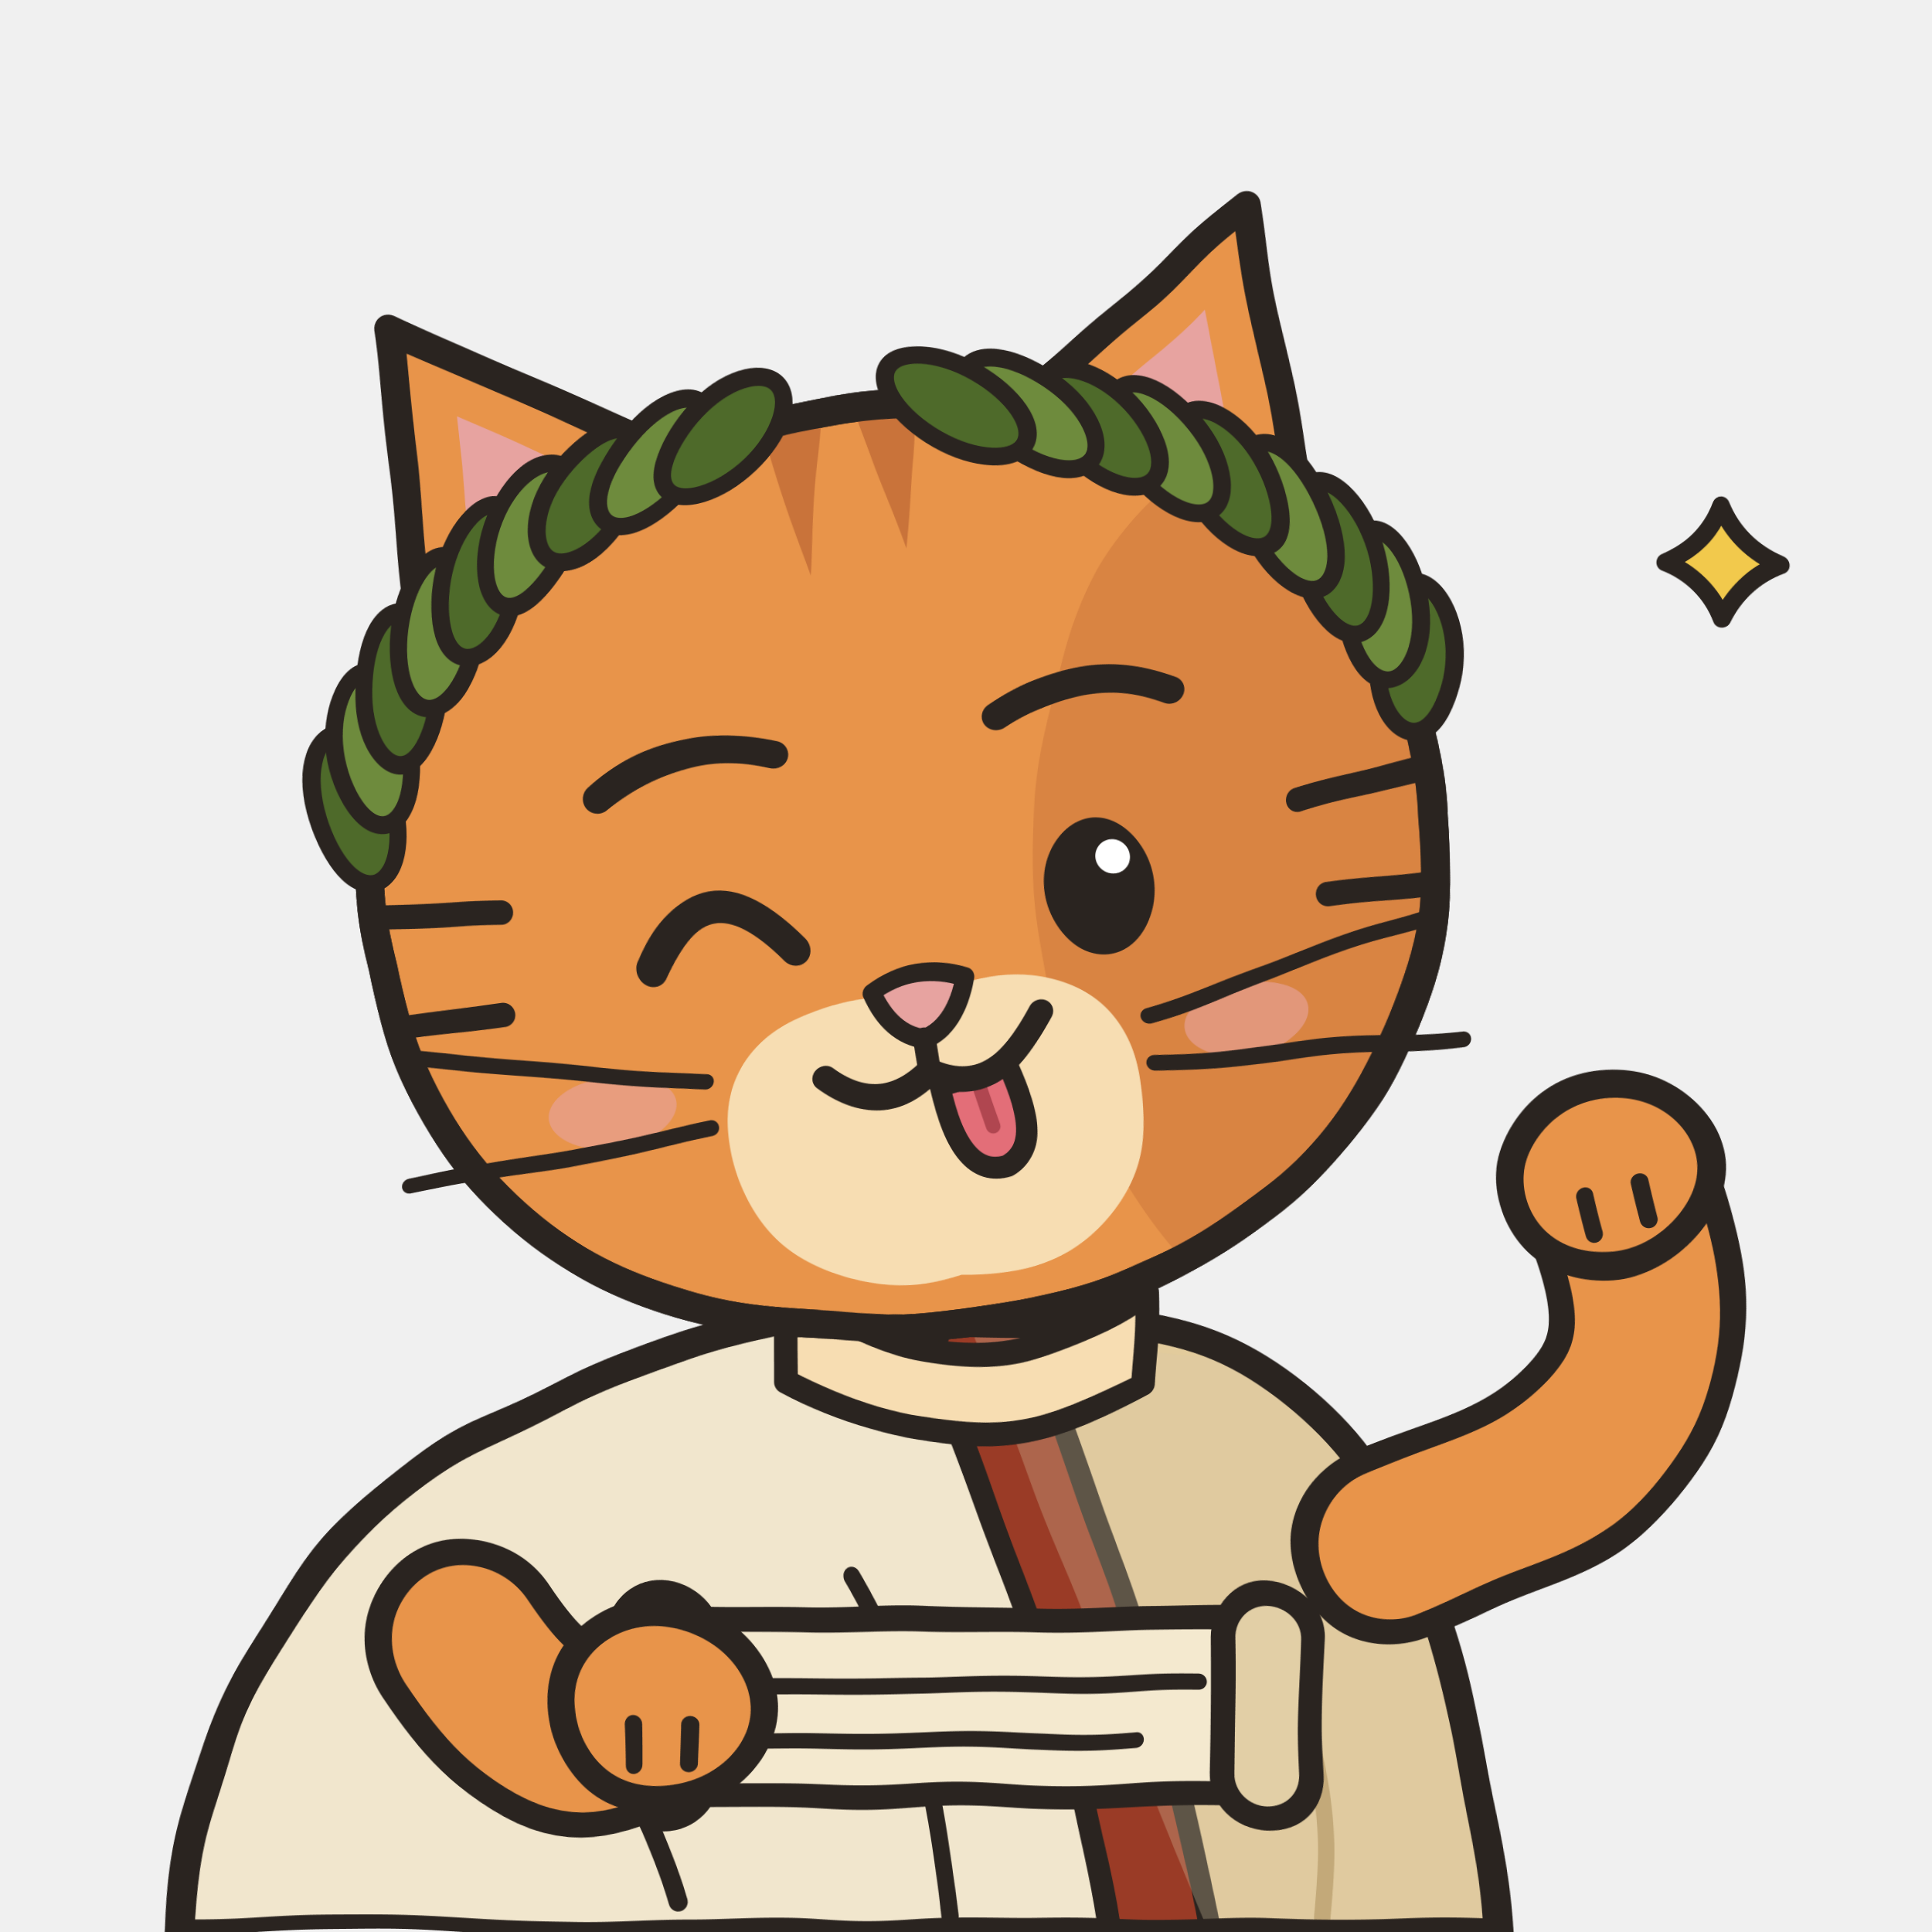
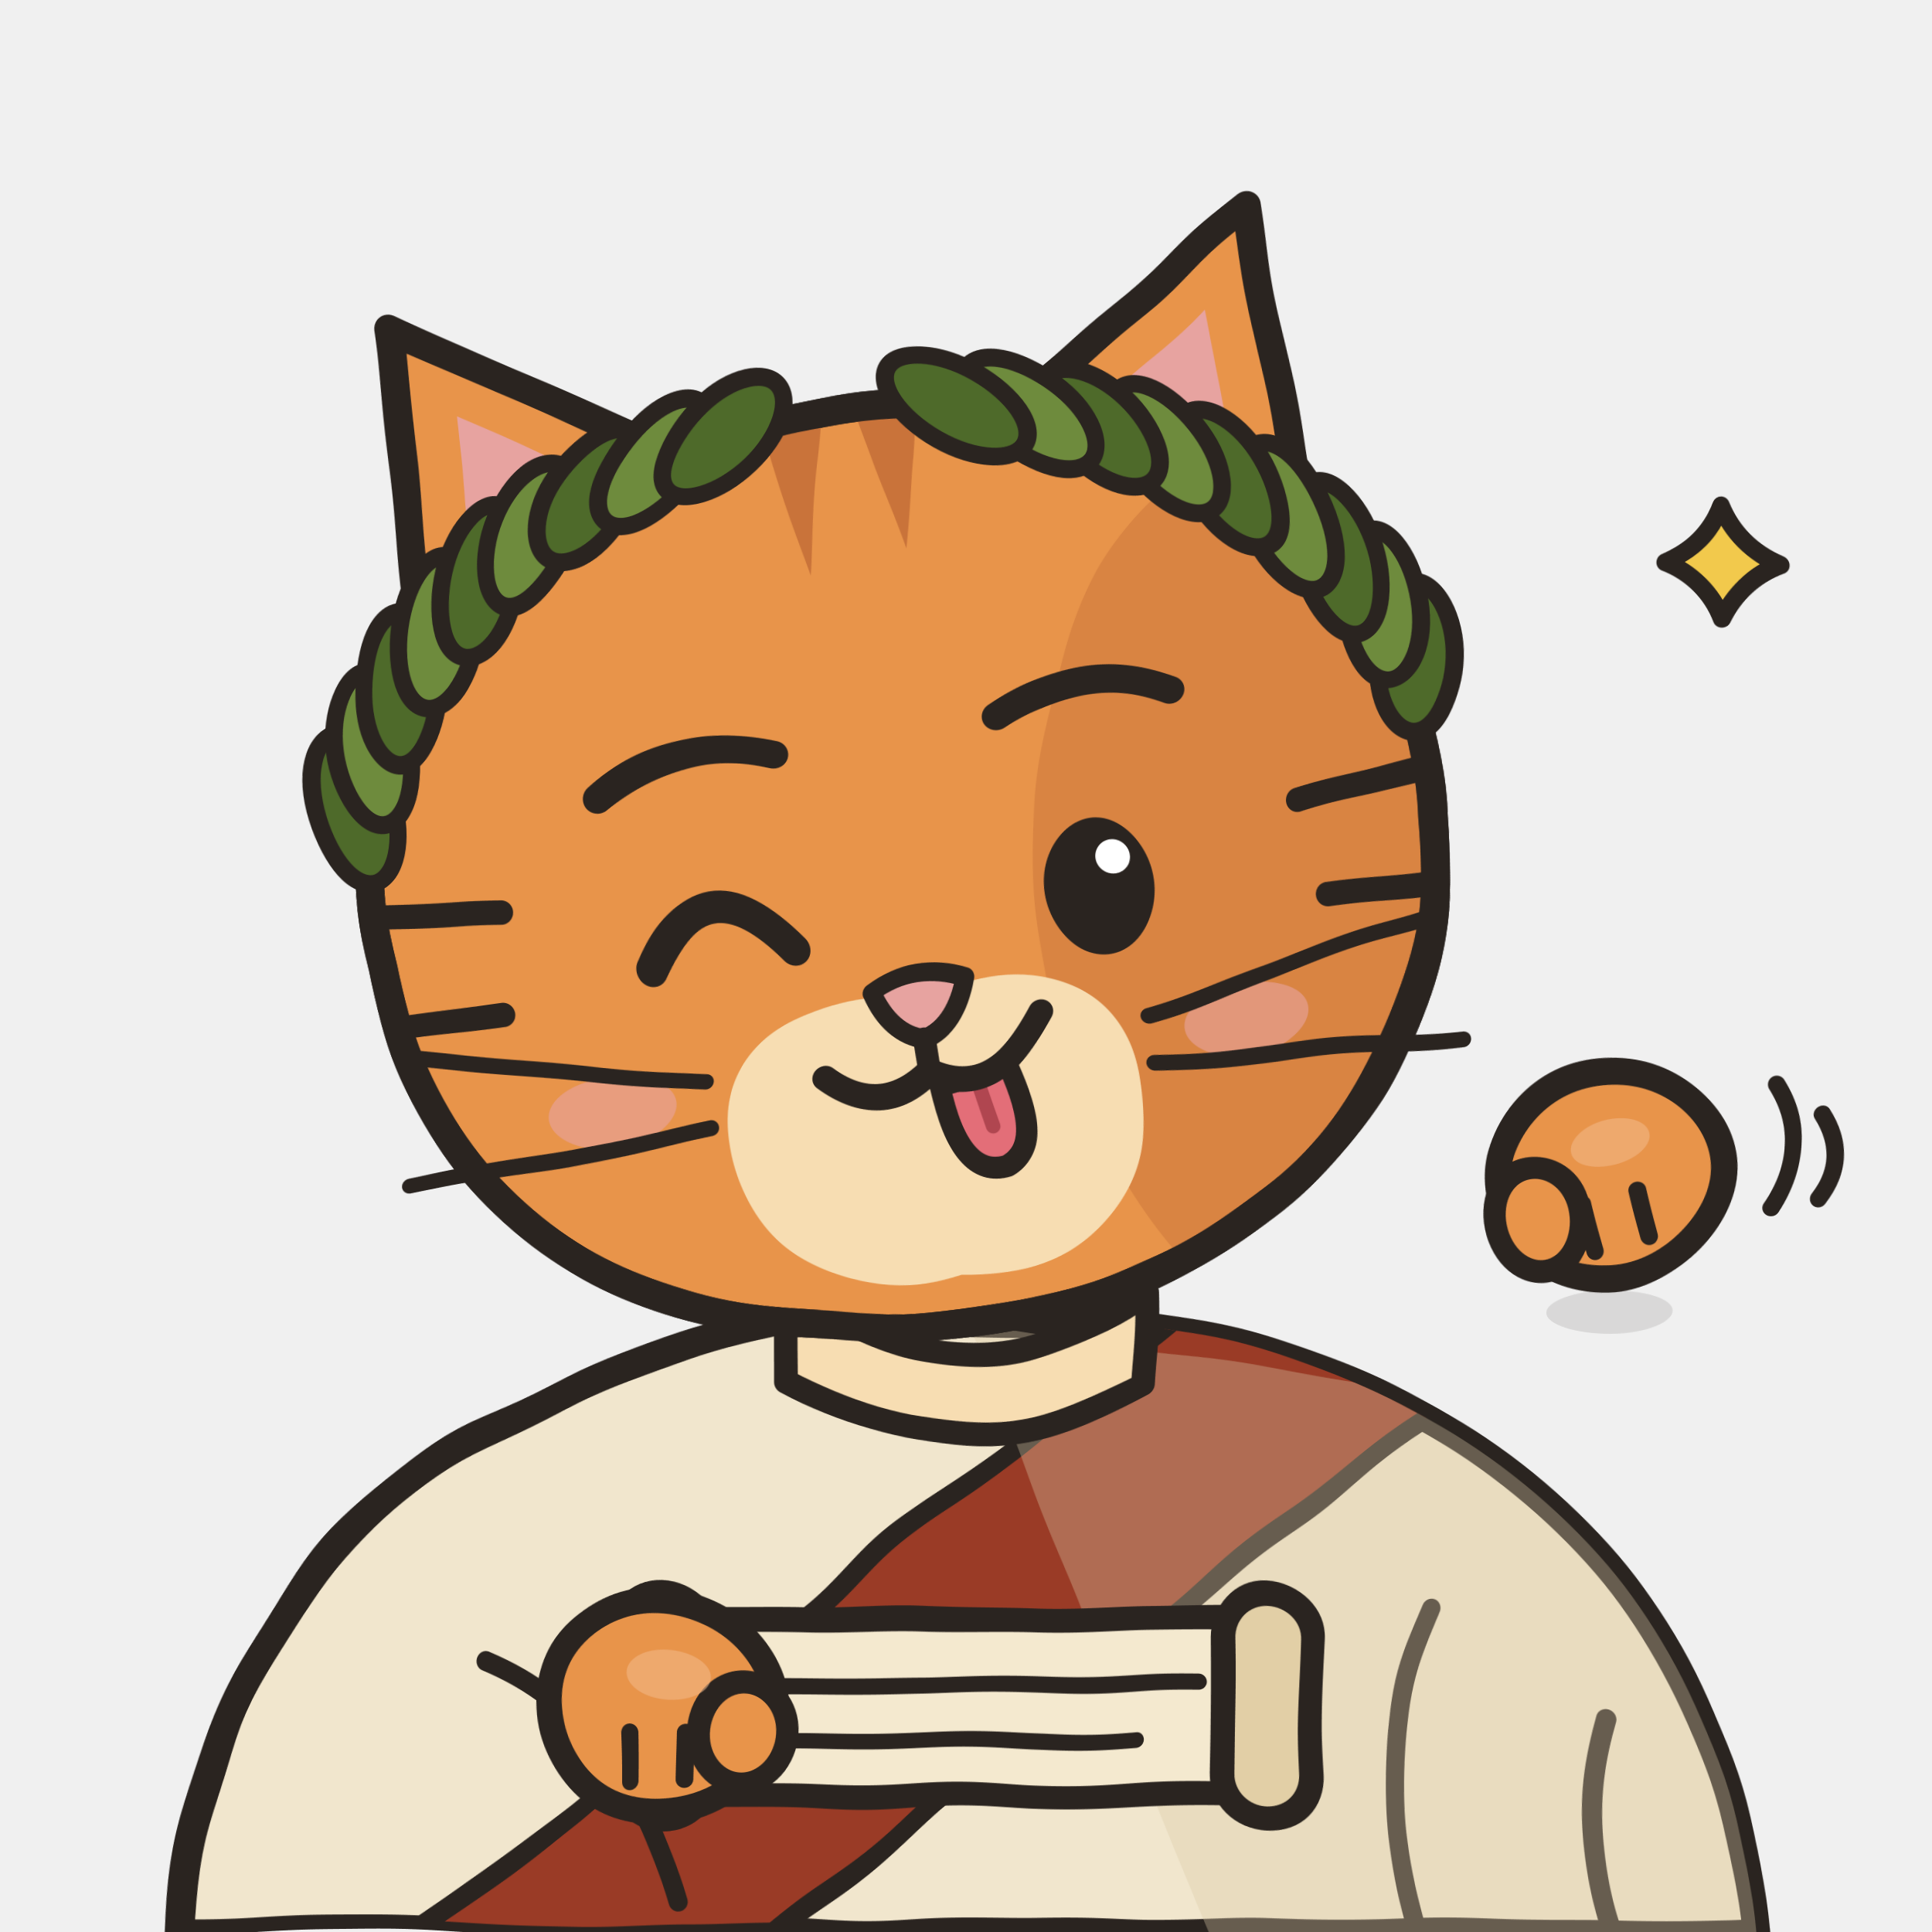
<svg xmlns="http://www.w3.org/2000/svg" viewBox="0 0 240 240" width="240" height="240">
  <defs>
    <filter id="rough" x="-5%" y="-5%" width="110%" height="110%">
      <feTurbulence type="fractalNoise" baseFrequency="0.035" numOctaves="2" seed="7" result="n" />
      <feDisplacementMap in="SourceGraphic" in2="n" scale="2.2" />
    </filter>
    <clipPath id="head">
      <path d="M54,96 C50,56 84,36 120,36 C156,36 190,56 186,96 C184,132 156,150 120,150 C84,150 56,132 54,96 Z" />
    </clipPath>
    <clipPath id="body">
-       <path d="M22,240 C26,196 58,170 100,164 L140,164 C154,166 168,176 174,190 C181,204 185,222 186,240 Z" />
+       <path d="M22,240 C26,196 58,170 100,164 L140,164 C182,170 214,196 218,240 Z" />
    </clipPath>
  </defs>
  <g filter="url(#rough)">
-     <path d="M22,240 C26,196 58,170 100,164 L140,164 C154,166 168,176 174,190 C181,204 185,222 186,240 Z" fill="#E2CB9C" />
+     <path d="M22,240 C26,196 58,170 100,164 L140,164 C182,170 214,196 218,240 Z" fill="#F1E6CD" stroke="#2A2420" stroke-width="3.6" stroke-linejoin="round" stroke-linecap="round" />
    <g clip-path="url(#body)">
-       <path d="M160,204 Q166,222 164,238" fill="none" stroke="#B99B66" stroke-width="2" stroke-linecap="round" stroke-linejoin="round" />
-       <path d="M0,140 L122,140 L122,168 C130,190 140,214 144,240 L0,240 Z" fill="#F1E6CD" stroke="#2A2420" stroke-width="2.6" stroke-linejoin="round" stroke-linecap="round" />
-       <path d="M122,168 C130,190 140,214 144,240" fill="none" stroke="#2A2420" stroke-width="15" stroke-linecap="round" />
-       <path d="M122,168 C130,190 140,214 144,240" fill="none" stroke="#9A3B26" stroke-width="9.5" stroke-linecap="round" />
+       <path d="M150,160 L190,166 L96,240 L52,240 Z" fill="#9A3B26" stroke="#2A2420" stroke-width="2.4" stroke-linejoin="round" stroke-linecap="round" />
      <path d="M60,206 Q78,214 84,236" fill="none" stroke="#2A2420" stroke-width="2.4" stroke-linecap="round" stroke-linejoin="round" />
-       <path d="M106,196 Q116,214 118,238" fill="none" stroke="#2A2420" stroke-width="2.2" stroke-linecap="round" stroke-linejoin="round" />
-       <path d="M120,164 L220,180 L220,240 L150,240 Z" fill="#D9C9A6" opacity=".3" />
+       <path d="M178,200 Q170,218 176,240" fill="none" stroke="#2A2420" stroke-width="2.4" stroke-linecap="round" stroke-linejoin="round" />
+       <path d="M200,214 Q196,228 200,240" fill="none" stroke="#2A2420" stroke-width="2.4" stroke-linecap="round" stroke-linejoin="round" />
+       <path d="M120,164 L220,180 L220,240 L150,240 Z" fill="#D9C9A6" opacity=".35" />
    </g>
-     <path d="M22,240 C26,196 58,170 100,164 L140,164 C154,166 168,176 174,190 C181,204 185,222 186,240 Z" fill="none" stroke="#2A2420" stroke-width="3.6" stroke-linejoin="round" stroke-linecap="round" />
    <path d="M98,160 Q120,176 142,160 L142,172 Q120,184 98,172 Z" fill="#F7DDB2" stroke="#2A2420" stroke-width="3" stroke-linejoin="round" stroke-linecap="round" />
    <g transform="rotate(0 120 212)">
      <rect x="83.0" y="201" width="74" height="22" rx="2" fill="#F4E9CF" stroke="#2A2420" stroke-width="3" stroke-linejoin="round" stroke-linecap="round" />
      <path d="M91.0,209 L149.0,209" fill="none" stroke="#2A2420" stroke-width="2" stroke-linecap="round" stroke-linejoin="round" />
      <path d="M91.0,216 L141.0,216" fill="none" stroke="#2A2420" stroke-width="2" stroke-linecap="round" stroke-linejoin="round" />
      <rect x="77.0" y="198" width="11" height="28" rx="5.5" fill="#E2CFA6" stroke="#2A2420" stroke-width="3" stroke-linejoin="round" stroke-linecap="round" />
      <rect x="152.0" y="198" width="11" height="28" rx="5.5" fill="#E2CFA6" stroke="#2A2420" stroke-width="3" stroke-linejoin="round" stroke-linecap="round" />
    </g>
    <g transform="translate(0 14) rotate(-8 120 150)">
      <path d="M64,74 L66,18 L108,44 Z" fill="#E8944A" stroke="#2A2420" stroke-width="3.6" stroke-linejoin="round" stroke-linecap="round" />
      <path d="M72,64 L73,30 L98,46 Z" fill="#E7A3A0" />
      <path d="M176,74 L174,18 L132,44 Z" fill="#E8944A" stroke="#2A2420" stroke-width="3.6" stroke-linejoin="round" stroke-linecap="round" />
      <path d="M168,64 L167,30 L142,46 Z" fill="#E7A3A0" />
      <path d="M54,96 C50,56 84,36 120,36 C156,36 190,56 186,96 C184,132 156,150 120,150 C84,150 56,132 54,96 Z" fill="#E8944A" stroke="#2A2420" stroke-width="3.6" stroke-linejoin="round" stroke-linecap="round" />
      <g clip-path="url(#head)">
        <ellipse cx="170" cy="104" rx="34" ry="56" fill="#C9733A" opacity=".5" />
        <path d="M110,36 L114,56 L118,36 Z M122,36 L126,54 L130,36 Z" fill="#C9733A" />
        <path d="M55,90 L70,92" fill="none" stroke="#2A2420" stroke-width="3" stroke-linecap="round" stroke-linejoin="round" />
        <path d="M55,104 L68,104" fill="none" stroke="#2A2420" stroke-width="3" stroke-linecap="round" stroke-linejoin="round" />
        <path d="M185,90 L170,92" fill="none" stroke="#2A2420" stroke-width="3" stroke-linecap="round" stroke-linejoin="round" />
        <path d="M185,104 L172,104" fill="none" stroke="#2A2420" stroke-width="3" stroke-linecap="round" stroke-linejoin="round" />
      </g>
      <path d="M54,96 C50,56 84,36 120,36 C156,36 190,56 186,96 C184,132 156,150 120,150 C84,150 56,132 54,96 Z" fill="none" stroke="#2A2420" stroke-width="3.6" stroke-linejoin="round" stroke-linecap="round" />
      <path d="M94,124 C94,110 108,106 120,110 C132,106 146,110 146,124 C146,140 132,146 120,144 C108,146 94,140 94,124 Z" fill="#F7DDB2" />
      <ellipse cx="53.4" cy="76.1" rx="9.5" ry="4.8" transform="rotate(263.0 53.4 76.1)" fill="#4E6A2A" stroke="#2A2420" stroke-width="2.2" stroke-linejoin="round" stroke-linecap="round" />
      <ellipse cx="56.8" cy="69.0" rx="9.5" ry="4.8" transform="rotate(270.5 56.8 69.0)" fill="#6E8B3D" stroke="#2A2420" stroke-width="2.2" stroke-linejoin="round" stroke-linecap="round" />
      <ellipse cx="61.3" cy="62.4" rx="9.5" ry="4.8" transform="rotate(278.0 61.3 62.4)" fill="#4E6A2A" stroke="#2A2420" stroke-width="2.2" stroke-linejoin="round" stroke-linecap="round" />
      <ellipse cx="66.8" cy="56.3" rx="9.5" ry="4.8" transform="rotate(285.5 66.8 56.3)" fill="#6E8B3D" stroke="#2A2420" stroke-width="2.2" stroke-linejoin="round" stroke-linecap="round" />
      <ellipse cx="73.2" cy="50.9" rx="9.5" ry="4.8" transform="rotate(293.0 73.2 50.9)" fill="#4E6A2A" stroke="#2A2420" stroke-width="2.2" stroke-linejoin="round" stroke-linecap="round" />
      <ellipse cx="80.4" cy="46.2" rx="9.5" ry="4.8" transform="rotate(300.5 80.4 46.2)" fill="#6E8B3D" stroke="#2A2420" stroke-width="2.2" stroke-linejoin="round" stroke-linecap="round" />
      <ellipse cx="88.2" cy="42.3" rx="9.5" ry="4.8" transform="rotate(308.0 88.2 42.3)" fill="#4E6A2A" stroke="#2A2420" stroke-width="2.2" stroke-linejoin="round" stroke-linecap="round" />
      <ellipse cx="96.6" cy="39.3" rx="9.5" ry="4.8" transform="rotate(315.5 96.6 39.3)" fill="#6E8B3D" stroke="#2A2420" stroke-width="2.2" stroke-linejoin="round" stroke-linecap="round" />
      <ellipse cx="105.4" cy="37.3" rx="9.5" ry="4.8" transform="rotate(323.0 105.4 37.3)" fill="#4E6A2A" stroke="#2A2420" stroke-width="2.2" stroke-linejoin="round" stroke-linecap="round" />
      <ellipse cx="186.6" cy="76.1" rx="9.5" ry="4.8" transform="rotate(457.0 186.6 76.1)" fill="#4E6A2A" stroke="#2A2420" stroke-width="2.2" stroke-linejoin="round" stroke-linecap="round" />
      <ellipse cx="183.2" cy="69.0" rx="9.5" ry="4.8" transform="rotate(449.5 183.2 69.0)" fill="#6E8B3D" stroke="#2A2420" stroke-width="2.2" stroke-linejoin="round" stroke-linecap="round" />
      <ellipse cx="178.7" cy="62.4" rx="9.5" ry="4.8" transform="rotate(442.0 178.7 62.4)" fill="#4E6A2A" stroke="#2A2420" stroke-width="2.2" stroke-linejoin="round" stroke-linecap="round" />
      <ellipse cx="173.2" cy="56.3" rx="9.5" ry="4.8" transform="rotate(434.5 173.2 56.3)" fill="#6E8B3D" stroke="#2A2420" stroke-width="2.2" stroke-linejoin="round" stroke-linecap="round" />
      <ellipse cx="166.8" cy="50.9" rx="9.5" ry="4.8" transform="rotate(427.0 166.8 50.9)" fill="#4E6A2A" stroke="#2A2420" stroke-width="2.2" stroke-linejoin="round" stroke-linecap="round" />
      <ellipse cx="159.6" cy="46.2" rx="9.5" ry="4.8" transform="rotate(419.5 159.6 46.2)" fill="#6E8B3D" stroke="#2A2420" stroke-width="2.2" stroke-linejoin="round" stroke-linecap="round" />
      <ellipse cx="151.8" cy="42.3" rx="9.5" ry="4.8" transform="rotate(412.0 151.8 42.3)" fill="#4E6A2A" stroke="#2A2420" stroke-width="2.2" stroke-linejoin="round" stroke-linecap="round" />
      <ellipse cx="143.4" cy="39.3" rx="9.5" ry="4.8" transform="rotate(404.5 143.4 39.3)" fill="#6E8B3D" stroke="#2A2420" stroke-width="2.2" stroke-linejoin="round" stroke-linecap="round" />
      <ellipse cx="134.6" cy="37.3" rx="9.5" ry="4.8" transform="rotate(397.0 134.6 37.3)" fill="#4E6A2A" stroke="#2A2420" stroke-width="2.2" stroke-linejoin="round" stroke-linecap="round" />
      <path d="M87,101 Q96,89 105,101" fill="none" stroke="#2A2420" stroke-width="3.8" stroke-linecap="round" stroke-linejoin="round" />
      <ellipse cx="144" cy="99" rx="6.6" ry="8.6" fill="#2A2420" />
      <circle cx="146" cy="95.4" r="2.1" fill="#fff" />
      <path d="M84,80 Q95,73 106,77" fill="none" stroke="#2A2420" stroke-width="3.6" stroke-linecap="round" stroke-linejoin="round" />
      <path d="M134,76 Q145,70 156,76" fill="none" stroke="#2A2420" stroke-width="3.6" stroke-linecap="round" stroke-linejoin="round" />
      <ellipse cx="80" cy="118" rx="8" ry="4.5" fill="#E7A3A0" opacity="0.6" />
      <ellipse cx="160" cy="118" rx="8" ry="4.5" fill="#E7A3A0" opacity="0.6" />
      <path d="M114,108 Q120,105 126,108 Q124,114 120,115 Q116,114 114,108 Z" fill="#E7A3A0" stroke="#2A2420" stroke-width="2.4" stroke-linejoin="round" stroke-linecap="round" />
      <path d="M120,115 L120,118" fill="none" stroke="#2A2420" stroke-width="2.8" stroke-linecap="round" stroke-linejoin="round" />
      <path d="M121,121 Q122,133 128,132 Q133,130 130,120 Z" fill="#E36E78" stroke="#2A2420" stroke-width="2.6" stroke-linejoin="round" stroke-linecap="round" />
      <path d="M126,122 L127,127" fill="none" stroke="#B04650" stroke-width="1.8" stroke-linecap="round" stroke-linejoin="round" />
      <path d="M107,118 Q113,124 120,119 Q128,124 135,114" fill="none" stroke="#2A2420" stroke-width="3.2" stroke-linecap="round" stroke-linejoin="round" />
      <path d="M92,116 L56,108" fill="none" stroke="#2A2420" stroke-width="2" stroke-linecap="round" stroke-linejoin="round" />
      <path d="M92,122 L54,124" fill="none" stroke="#2A2420" stroke-width="2" stroke-linecap="round" stroke-linejoin="round" />
      <path d="M148,116 L184,108" fill="none" stroke="#2A2420" stroke-width="2" stroke-linecap="round" stroke-linejoin="round" />
      <path d="M148,122 L186,124" fill="none" stroke="#2A2420" stroke-width="2" stroke-linecap="round" stroke-linejoin="round" />
    </g>
-     <path d="M58,204 C66,216 72,218 82,212" fill="none" stroke="#2A2420" stroke-width="25.0" stroke-linecap="round" />
-     <path d="M58,204 C66,216 72,218 82,212" fill="none" stroke="#E8944A" stroke-width="18.5" stroke-linecap="round" />
    <g transform="rotate(0 82 212)">
-       <ellipse cx="82" cy="212" rx="12.5" ry="11.5" fill="#E8944A" stroke="#2A2420" stroke-width="3.4" stroke-linejoin="round" stroke-linecap="round" />
-       <path d="M78.5,214 L78.5,219" fill="none" stroke="#2A2420" stroke-width="2.2" stroke-linecap="round" stroke-linejoin="round" />
-       <path d="M85.5,214 L85.5,219" fill="none" stroke="#2A2420" stroke-width="2.2" stroke-linecap="round" stroke-linejoin="round" />
+       <ellipse cx="82" cy="212" rx="14" ry="13" fill="#E8944A" stroke="#2A2420" stroke-width="3.2" stroke-linejoin="round" stroke-linecap="round" />
+       <ellipse cx="92" cy="215" rx="5.5" ry="6.5" fill="#E8944A" stroke="#2A2420" stroke-width="2.8" stroke-linejoin="round" stroke-linecap="round" />
+       <path d="M78,215 L78,221" fill="none" stroke="#2A2420" stroke-width="2.2" stroke-linecap="round" stroke-linejoin="round" />
+       <path d="M85,215 L85,221" fill="none" stroke="#2A2420" stroke-width="2.2" stroke-linecap="round" stroke-linejoin="round" />
+       <ellipse cx="83" cy="208" rx="5" ry="3" fill="#F3B98A" opacity=".55" />
    </g>
-     <path d="M173,192 C206,180 210,168 200,146" fill="none" stroke="#2A2420" stroke-width="25.0" stroke-linecap="round" />
-     <path d="M173,192 C206,180 210,168 200,146" fill="none" stroke="#E8944A" stroke-width="18.5" stroke-linecap="round" />
+     <ellipse cx="200" cy="163" rx="8" ry="2.6" fill="#2A2420" opacity=".12" />
    <g transform="rotate(-15 200 146)">
-       <ellipse cx="200" cy="146" rx="12.5" ry="11.5" fill="#E8944A" stroke="#2A2420" stroke-width="3.4" stroke-linejoin="round" stroke-linecap="round" />
-       <path d="M196.5,148 L196.5,153" fill="none" stroke="#2A2420" stroke-width="2.2" stroke-linecap="round" stroke-linejoin="round" />
-       <path d="M203.5,148 L203.5,153" fill="none" stroke="#2A2420" stroke-width="2.2" stroke-linecap="round" stroke-linejoin="round" />
+       <ellipse cx="200" cy="146" rx="14" ry="13" fill="#E8944A" stroke="#2A2420" stroke-width="3.2" stroke-linejoin="round" stroke-linecap="round" />
+       <ellipse cx="190" cy="149" rx="5.5" ry="6.5" fill="#E8944A" stroke="#2A2420" stroke-width="2.8" stroke-linejoin="round" stroke-linecap="round" />
+       <path d="M196,149 L196,155" fill="none" stroke="#2A2420" stroke-width="2.2" stroke-linecap="round" stroke-linejoin="round" />
+       <path d="M203,149 L203,155" fill="none" stroke="#2A2420" stroke-width="2.2" stroke-linecap="round" stroke-linejoin="round" />
+       <ellipse cx="201" cy="142" rx="5" ry="3" fill="#F3B98A" opacity=".55" />
    </g>
+     <path d="M220,134 q5,8 0,16" fill="none" stroke="#2A2420" stroke-width="2.2" stroke-linecap="round" stroke-linejoin="round" />
+     <path d="M226,138 q4,6 0,11" fill="none" stroke="#2A2420" stroke-width="2.2" stroke-linecap="round" stroke-linejoin="round" />
    <path d="M214,63 Q216,68 221,70 Q216,72 214,77 Q212,72 207,70 Q212,68 214,63 Z" fill="#F2C94C" stroke="#2A2420" stroke-width="2.2" stroke-linejoin="round" stroke-linecap="round" />
  </g>
</svg>
